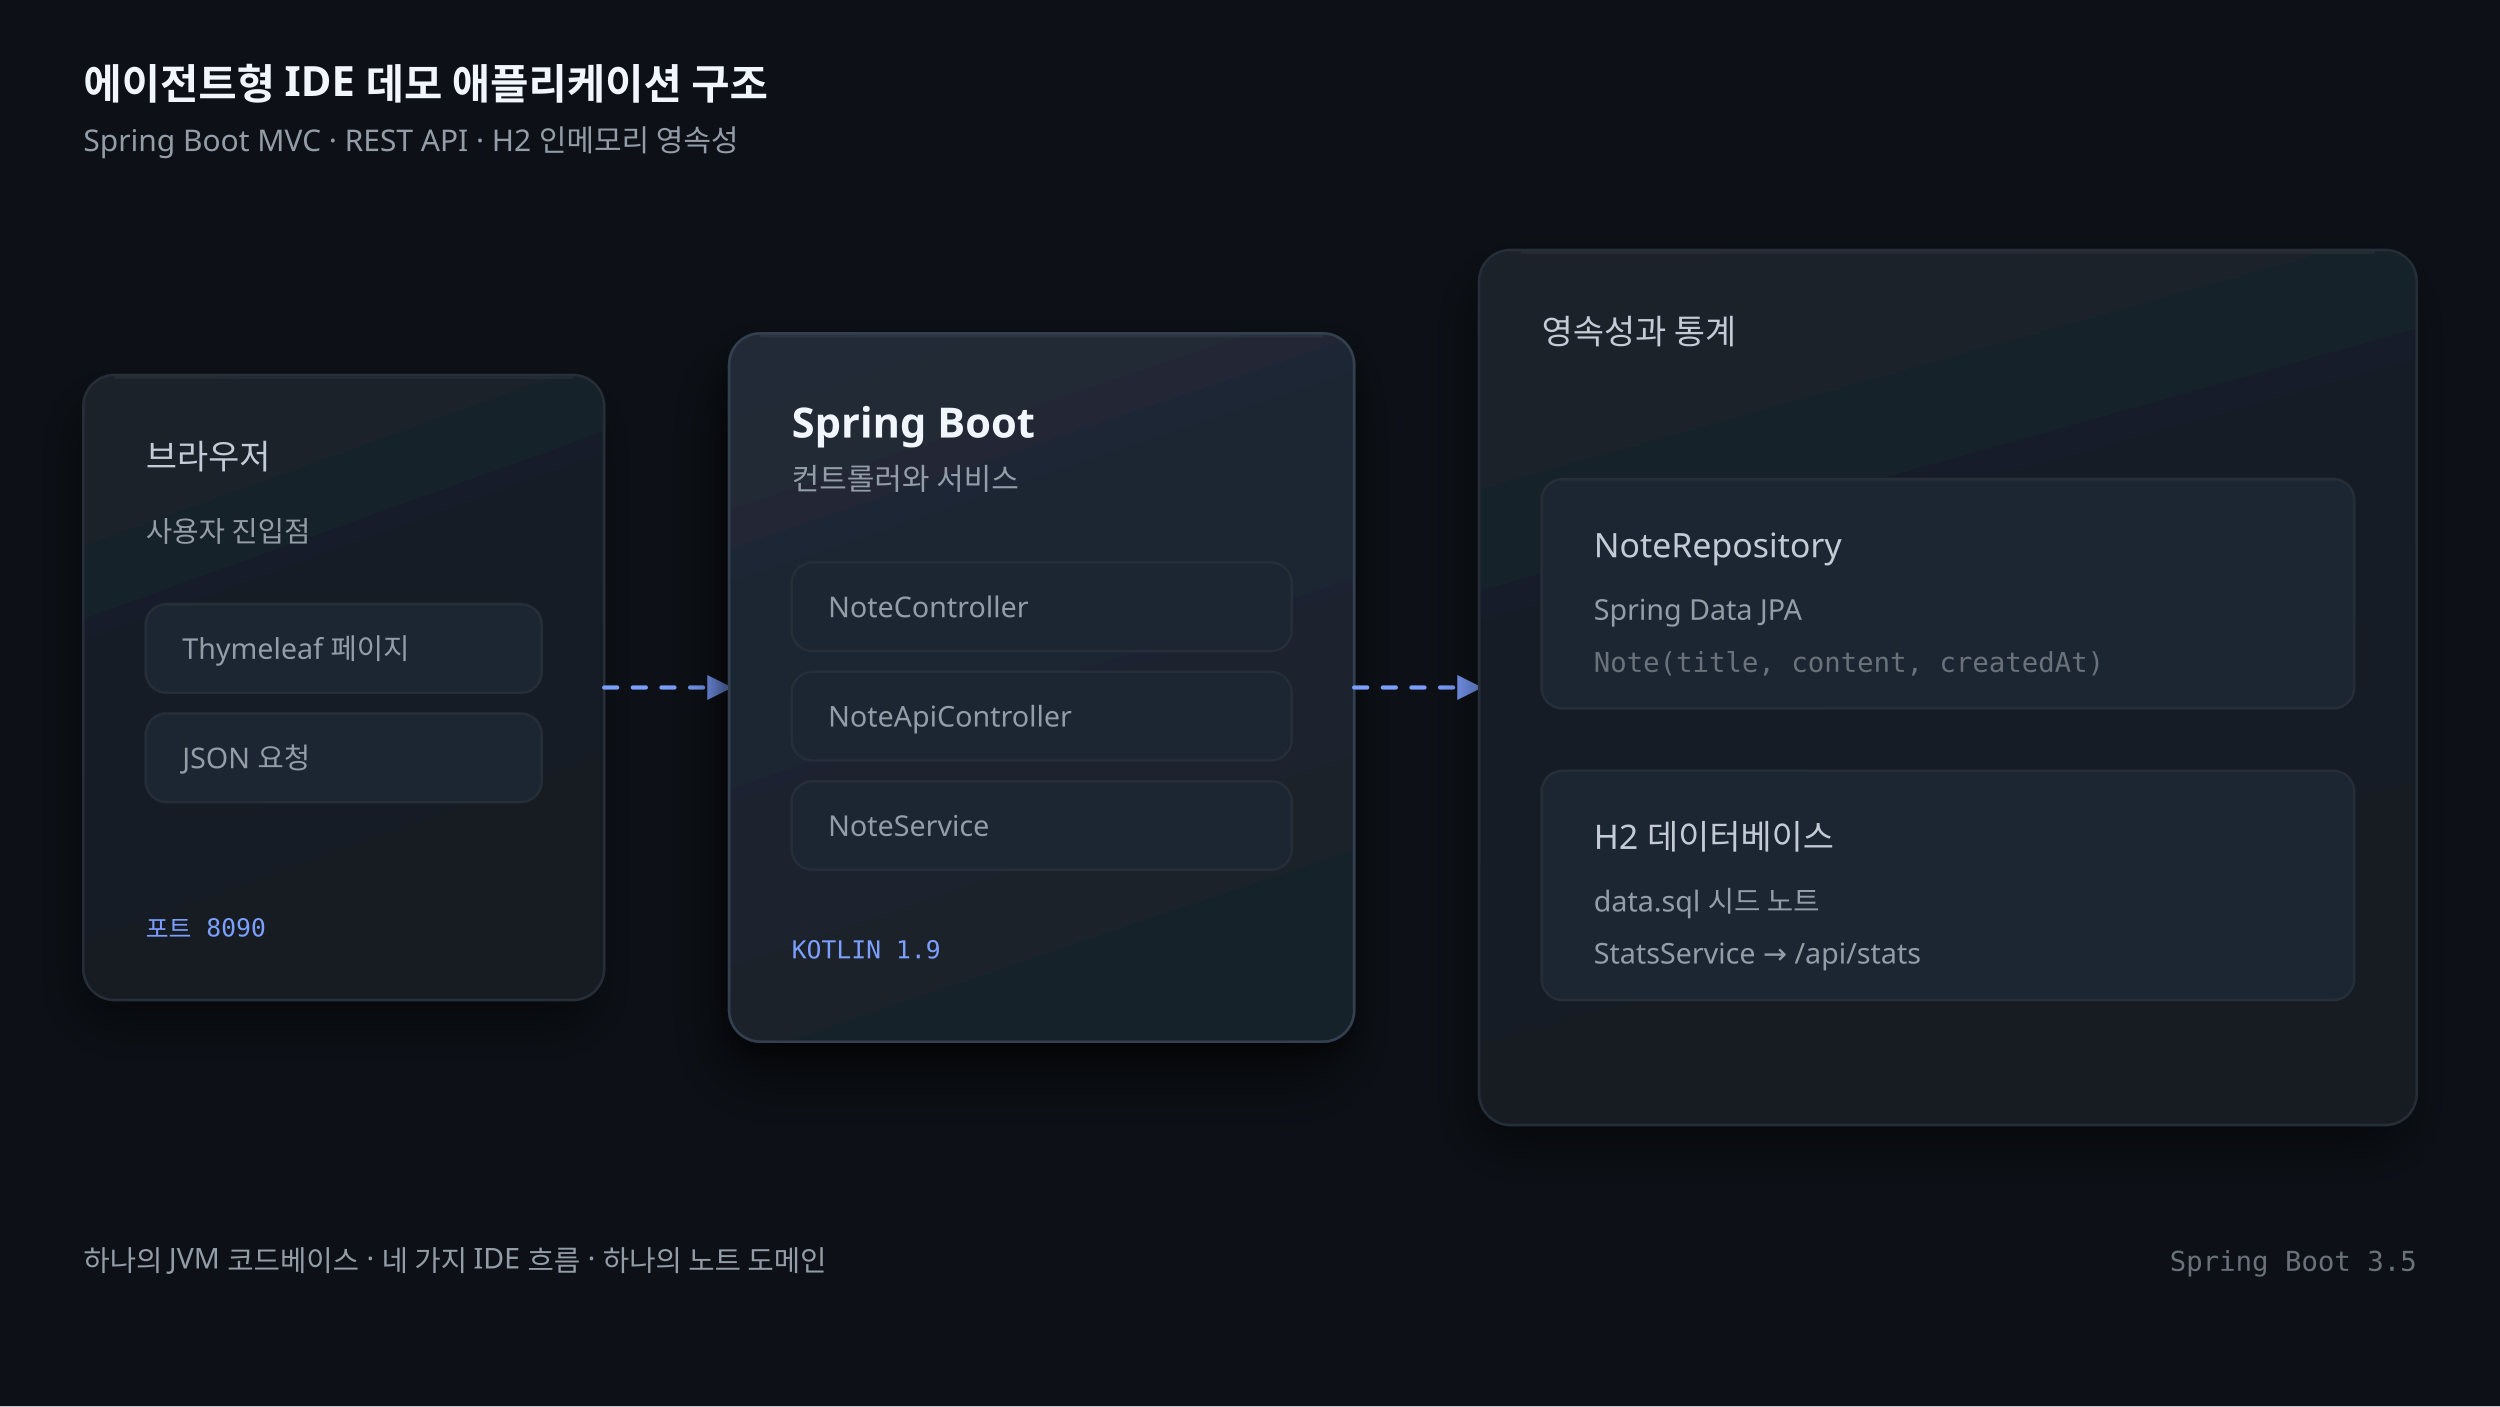
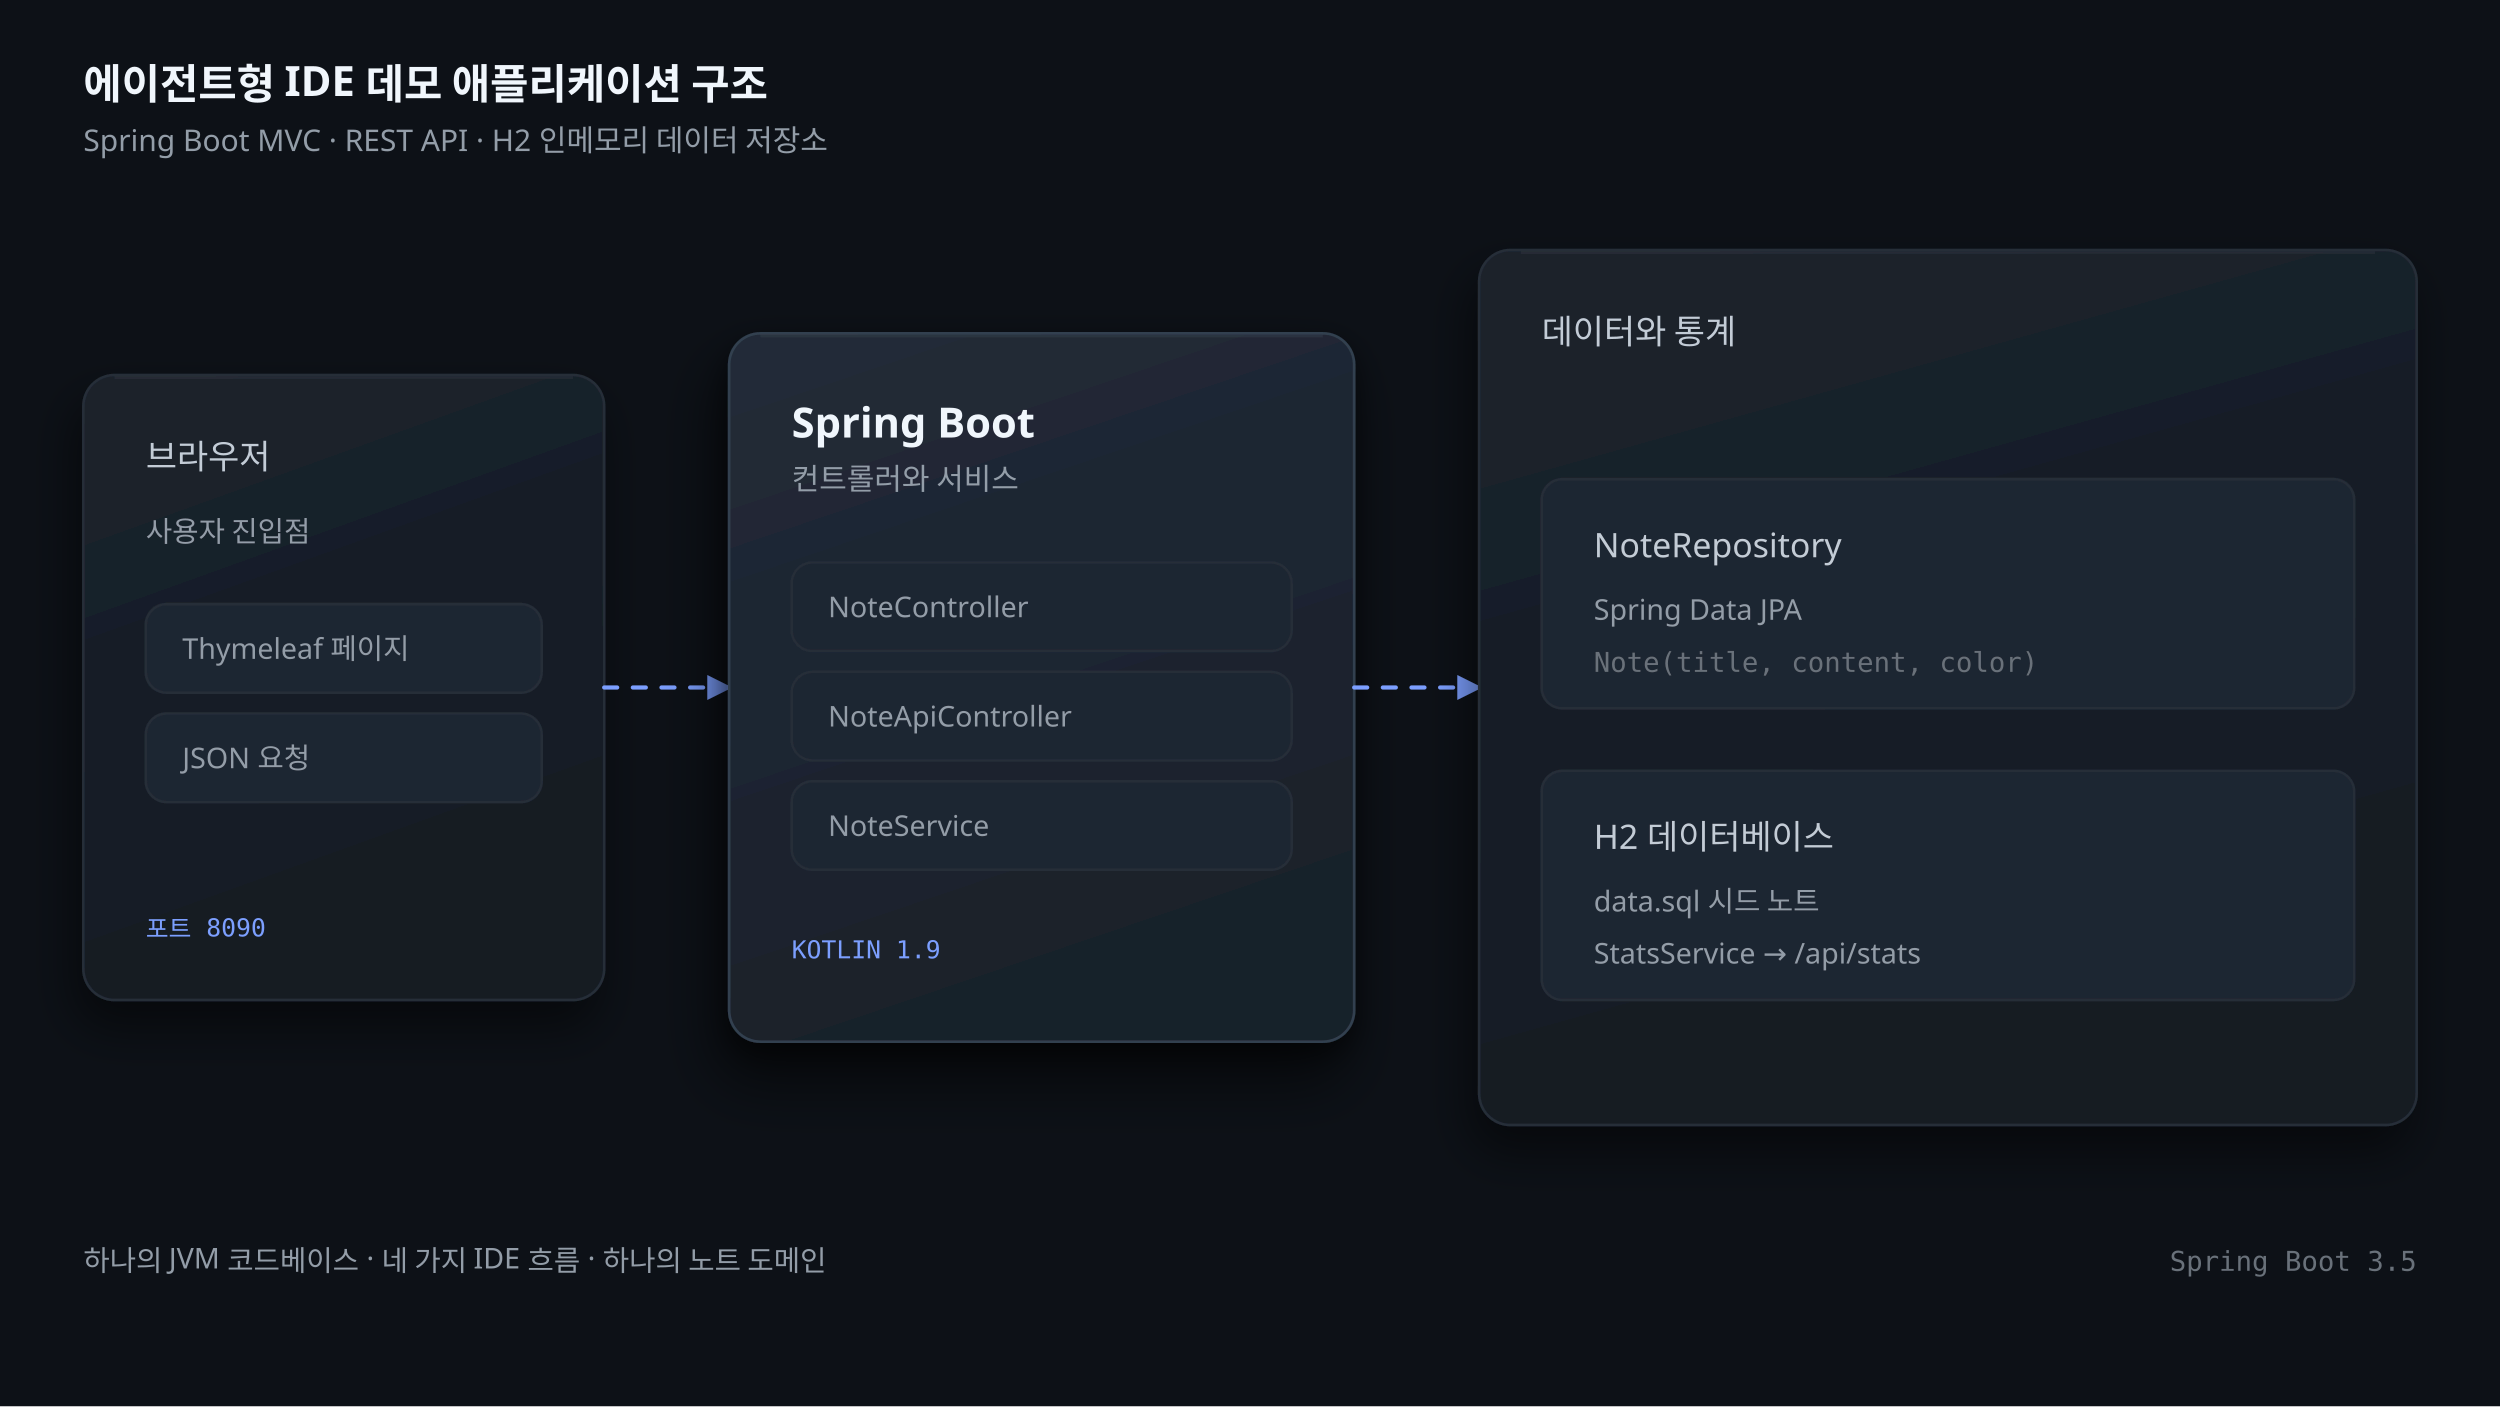
<svg xmlns="http://www.w3.org/2000/svg" width="960" height="540" viewBox="0 0 960 540" role="img" aria-labelledby="aa-ko-title aa-ko-subtitle">
  <style>
    .aa-ko-bg{fill:#0d1117}.aa-ko-card{fill:url(#aa-ko-s);stroke:#252d38;stroke-width:1}.aa-ko-lead{fill:url(#aa-ko-sl);stroke:#33404f;stroke-width:1}.aa-ko-inner{fill:#1e2530;stroke:#252d38;stroke-width:1}.aa-ko-text{font:600 16px Pretendard,system-ui,sans-serif;fill:#f0f6fc}.aa-ko-sub{font:400 11.5px Pretendard,system-ui,sans-serif;fill:#939da8}.aa-ko-name{font:500 13px Pretendard,system-ui,sans-serif;fill:#c3ccd6}.aa-ko-label{font:400 11px Pretendard,system-ui,sans-serif;fill:#939da8}.aa-ko-value{font:400 10.5px ui-monospace,SFMono-Regular,Menlo,monospace;fill:#69717a}.aa-ko-badge{font:400 9.5px ui-monospace,SFMono-Regular,Menlo,monospace;fill:#7c9fff}.aa-ko-flow{fill:none;stroke:#7c9fff;stroke-width:1.6;stroke-linecap:round;stroke-linejoin:round;stroke-dasharray:5 6;animation:aa-ko-dash 2s linear infinite}.aa-ko-top{stroke:rgba(255,255,255,.05);stroke-width:1}.aa-ko-glow{filter:url(#aa-ko-gl)}
    @keyframes aa-ko-dash{to{stroke-dashoffset:-22}}@media (prefers-reduced-motion:reduce){.aa-ko-flow{animation:none}}
  </style>
  <defs>
    <filter id="aa-ko-sh" x="-30%" y="-30%" width="160%" height="170%">
      <feDropShadow dx="-3" dy="10" stdDeviation="9" flood-color="#000" flood-opacity=".5" />
    </filter>
    <filter id="aa-ko-shl" x="-30%" y="-30%" width="160%" height="180%">
      <feDropShadow dx="-4" dy="13" stdDeviation="11" flood-color="#000" flood-opacity=".58" />
    </filter>
    <filter id="aa-ko-gl" x="-60%" y="-90%" width="220%" height="280%">
      <feDropShadow dx="0" dy="0" stdDeviation="8" flood-color="#7c9fff" flood-opacity=".4" />
      <feDropShadow dx="0" dy="4" stdDeviation="5" flood-color="#000" flood-opacity=".45" />
    </filter>
    <linearGradient id="aa-ko-s" x1="0" y1="0" x2=".3" y2="1">
      <stop offset="0" stop-color="#1b222c" />
      <stop offset="1" stop-color="#151b23" />
    </linearGradient>
    <linearGradient id="aa-ko-sl" x1="0" y1="0" x2=".3" y2="1">
      <stop offset="0" stop-color="#222b38" />
      <stop offset="1" stop-color="#19202a" />
    </linearGradient>
    <marker id="aa-ko-ta" viewBox="0 0 8 8" refX="7" refY="4" markerWidth="6" markerHeight="6" orient="auto-start-reverse">
      <path d="M0,0 L8,4 L0,8 z" fill="#7c9fff" />
    </marker>
  </defs>
  <rect width="960" height="540" fill="#0d1117" />
  <text class="aa-ko-text" x="32" y="38">에이전트형 IDE 데모 애플리케이션 구조</text>
-   <text class="aa-ko-sub" x="32" y="58">Spring Boot MVC · REST API · H2 인메모리 영속성</text>
+   <text class="aa-ko-sub" x="32" y="58">Spring Boot MVC · REST API · H2 인메모리 데이터 저장소</text>
  <g filter="url(#aa-ko-sh)">
    <rect class="aa-ko-card" x="32" y="144" width="200" height="240" rx="12" />
    <path class="aa-ko-top" d="M44 145H220" />
    <text class="aa-ko-name" x="56" y="180">브라우저</text>
    <text class="aa-ko-label" x="56" y="208">사용자 진입점</text>
    <rect class="aa-ko-inner" x="56" y="232" width="152" height="34" rx="8" />
    <text class="aa-ko-label" x="70" y="253">Thymeleaf 페이지</text>
    <rect class="aa-ko-inner" x="56" y="274" width="152" height="34" rx="8" />
    <text class="aa-ko-label" x="70" y="295">JSON 요청</text>
    <text class="aa-ko-badge" x="56" y="360">포트 8090</text>
  </g>
  <path class="aa-ko-flow" d="M232 264H280" marker-end="url(#aa-ko-ta)" />
  <g filter="url(#aa-ko-shl)">
    <rect class="aa-ko-lead aa-ko-glow" x="280" y="128" width="240" height="272" rx="12" />
    <path class="aa-ko-top" d="M292 129H508" />
    <text class="aa-ko-text" x="304" y="168">Spring Boot</text>
    <text class="aa-ko-sub" x="304" y="188">컨트롤러와 서비스</text>
    <rect class="aa-ko-inner" x="304" y="216" width="192" height="34" rx="8" />
    <text class="aa-ko-label" x="318" y="237">NoteController</text>
    <rect class="aa-ko-inner" x="304" y="258" width="192" height="34" rx="8" />
    <text class="aa-ko-label" x="318" y="279">NoteApiController</text>
    <rect class="aa-ko-inner" x="304" y="300" width="192" height="34" rx="8" />
    <text class="aa-ko-label" x="318" y="321">NoteService</text>
    <text class="aa-ko-badge" x="304" y="368">KOTLIN 1.9</text>
  </g>
  <path class="aa-ko-flow" d="M520 264H568" marker-end="url(#aa-ko-ta)" />
  <g filter="url(#aa-ko-sh)">
    <rect class="aa-ko-card" x="568" y="96" width="360" height="336" rx="12" />
    <path class="aa-ko-top" d="M584 97H912" />
-     <text class="aa-ko-name" x="592" y="132">영속성과 통계</text>
+     <text class="aa-ko-name" x="592" y="132">데이터와 통계</text>
    <rect class="aa-ko-inner" x="592" y="184" width="312" height="88" rx="8" />
    <text class="aa-ko-name" x="612" y="214">NoteRepository</text>
    <text class="aa-ko-label" x="612" y="238">Spring Data JPA</text>
-     <text class="aa-ko-value" x="612" y="258">Note(title, content, createdAt)</text>
+     <text class="aa-ko-value" x="612" y="258">Note(title, content, color)</text>
    <rect class="aa-ko-inner" x="592" y="296" width="312" height="88" rx="8" />
    <text class="aa-ko-name" x="612" y="326">H2 데이터베이스</text>
    <text class="aa-ko-label" x="612" y="350">data.sql 시드 노트</text>
    <text class="aa-ko-label" x="612" y="370">StatsService → /api/stats</text>
  </g>
  <text class="aa-ko-label" x="32" y="488">하나의 JVM 코드베이스 · 네 가지 IDE 흐름 · 하나의 노트 도메인</text>
  <text class="aa-ko-value" x="928" y="488" text-anchor="end">Spring Boot 3.5</text>
</svg>
